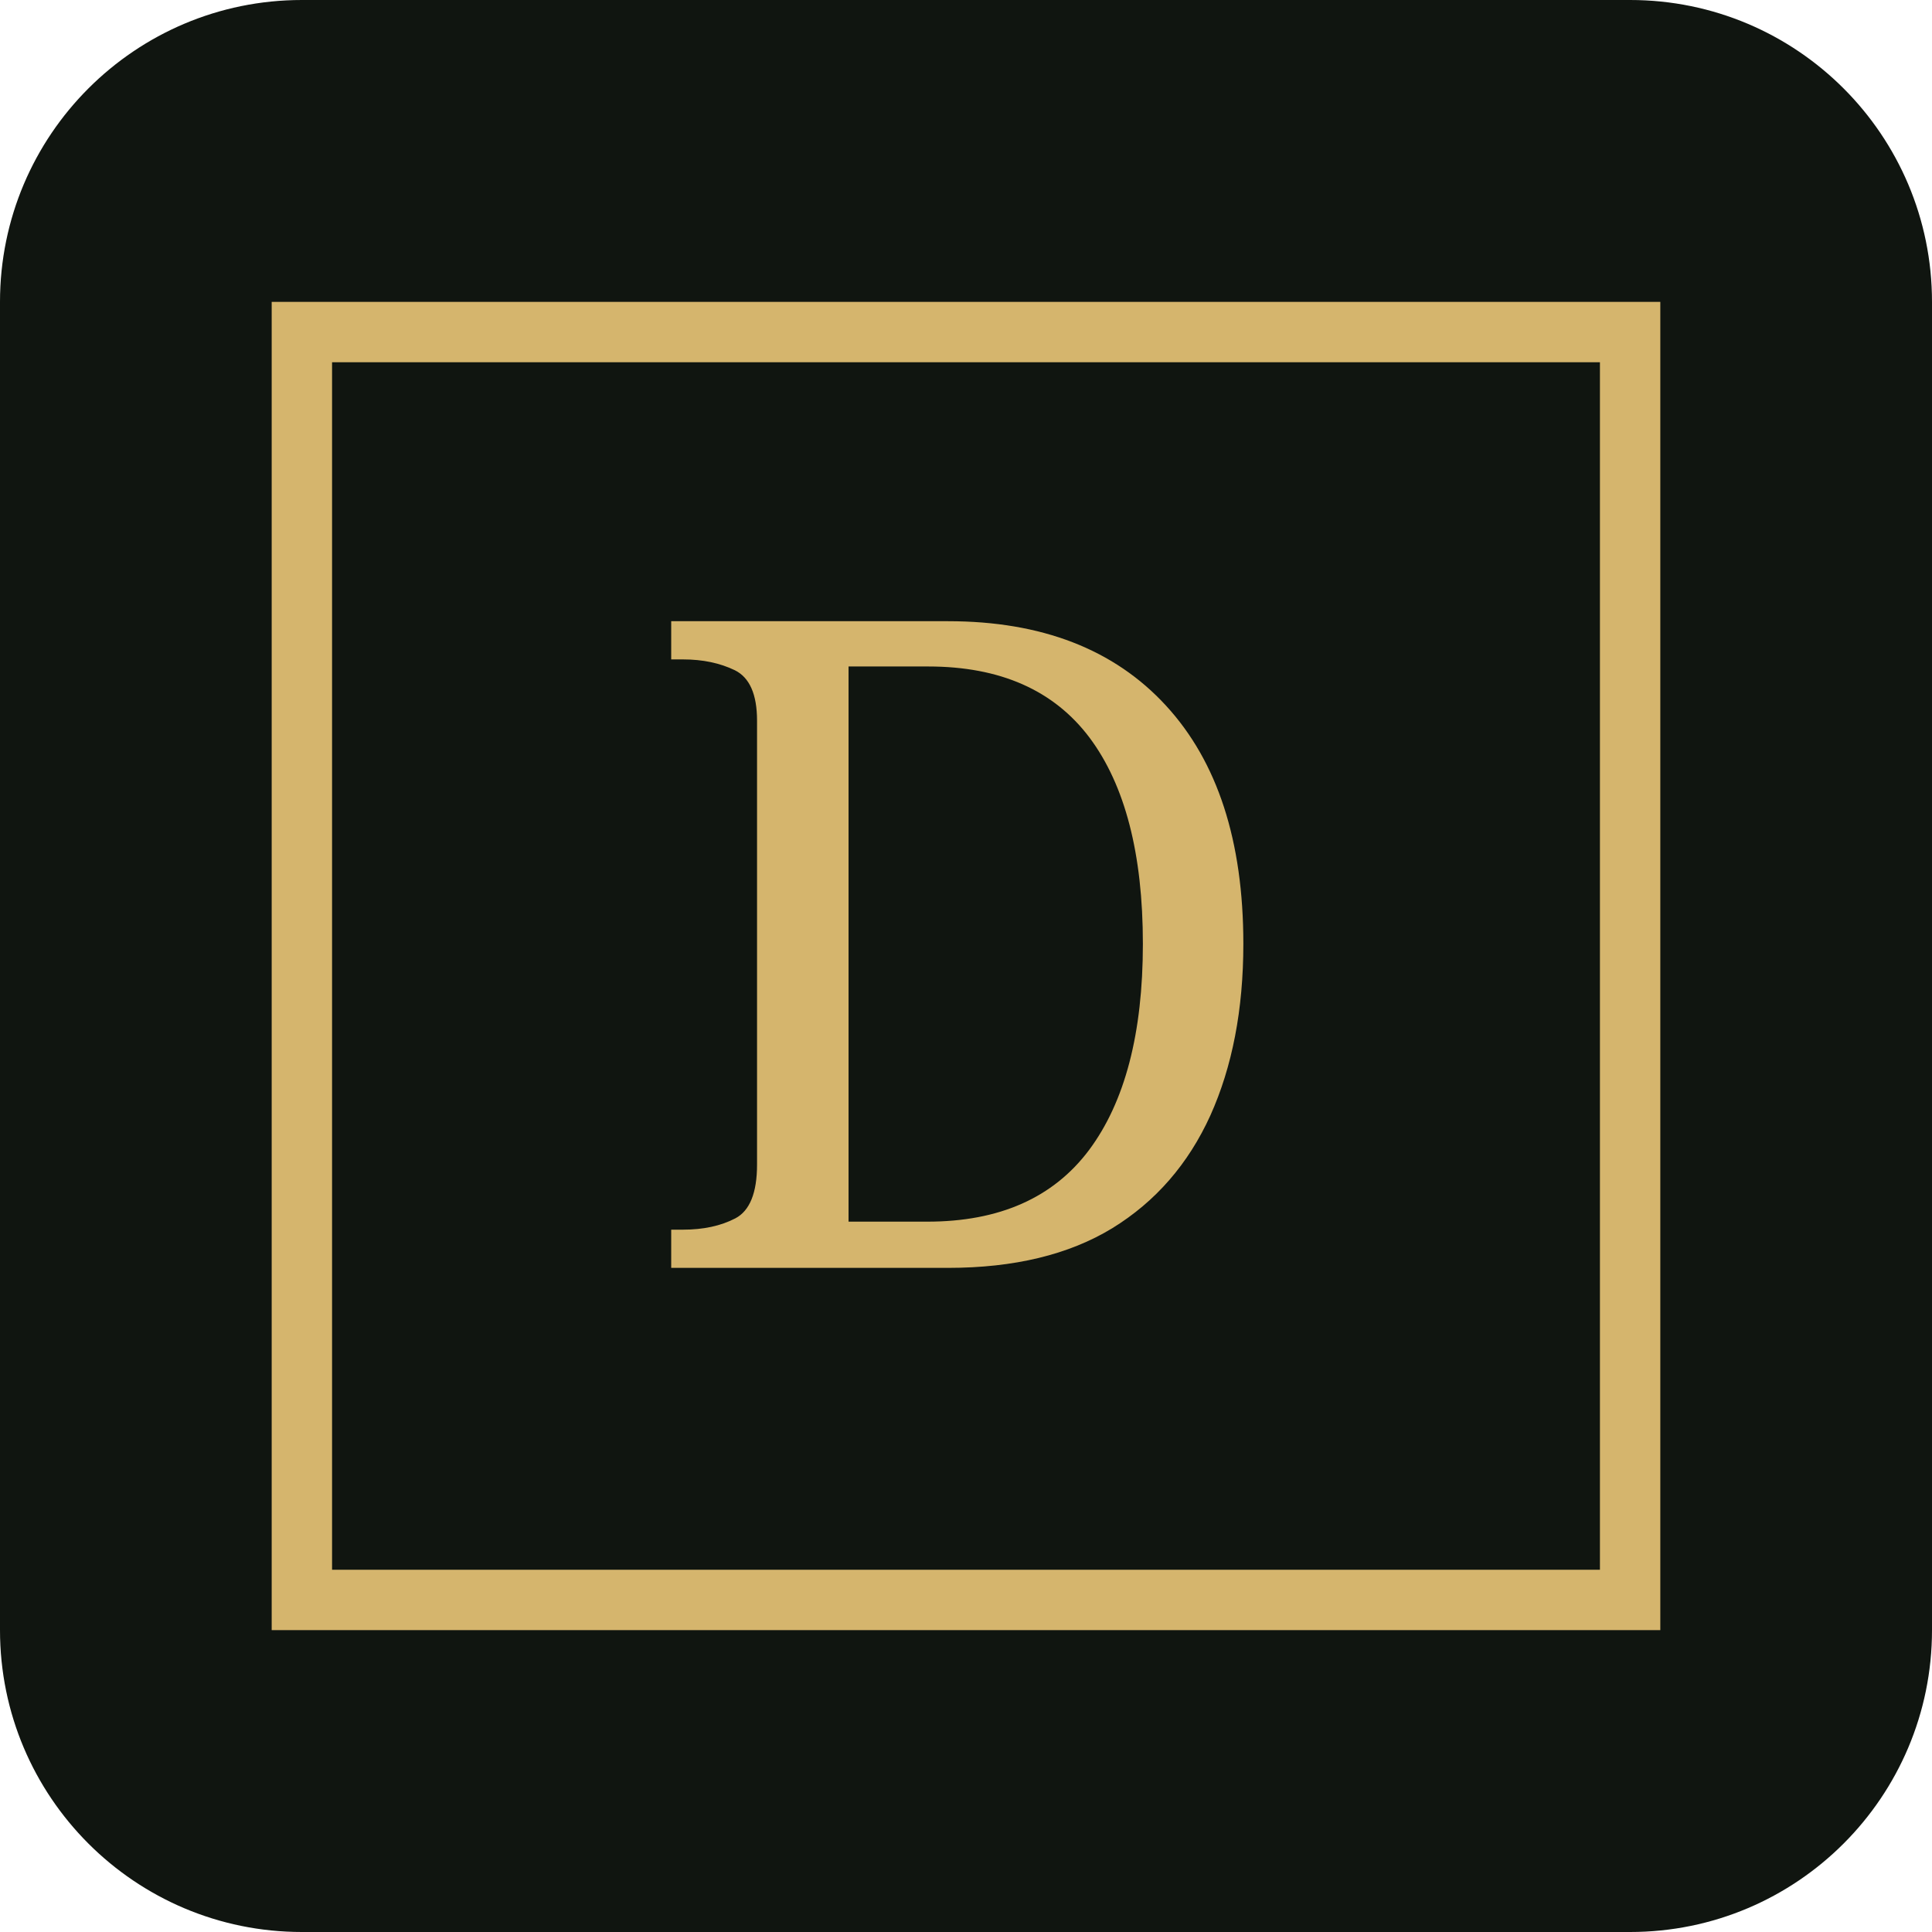
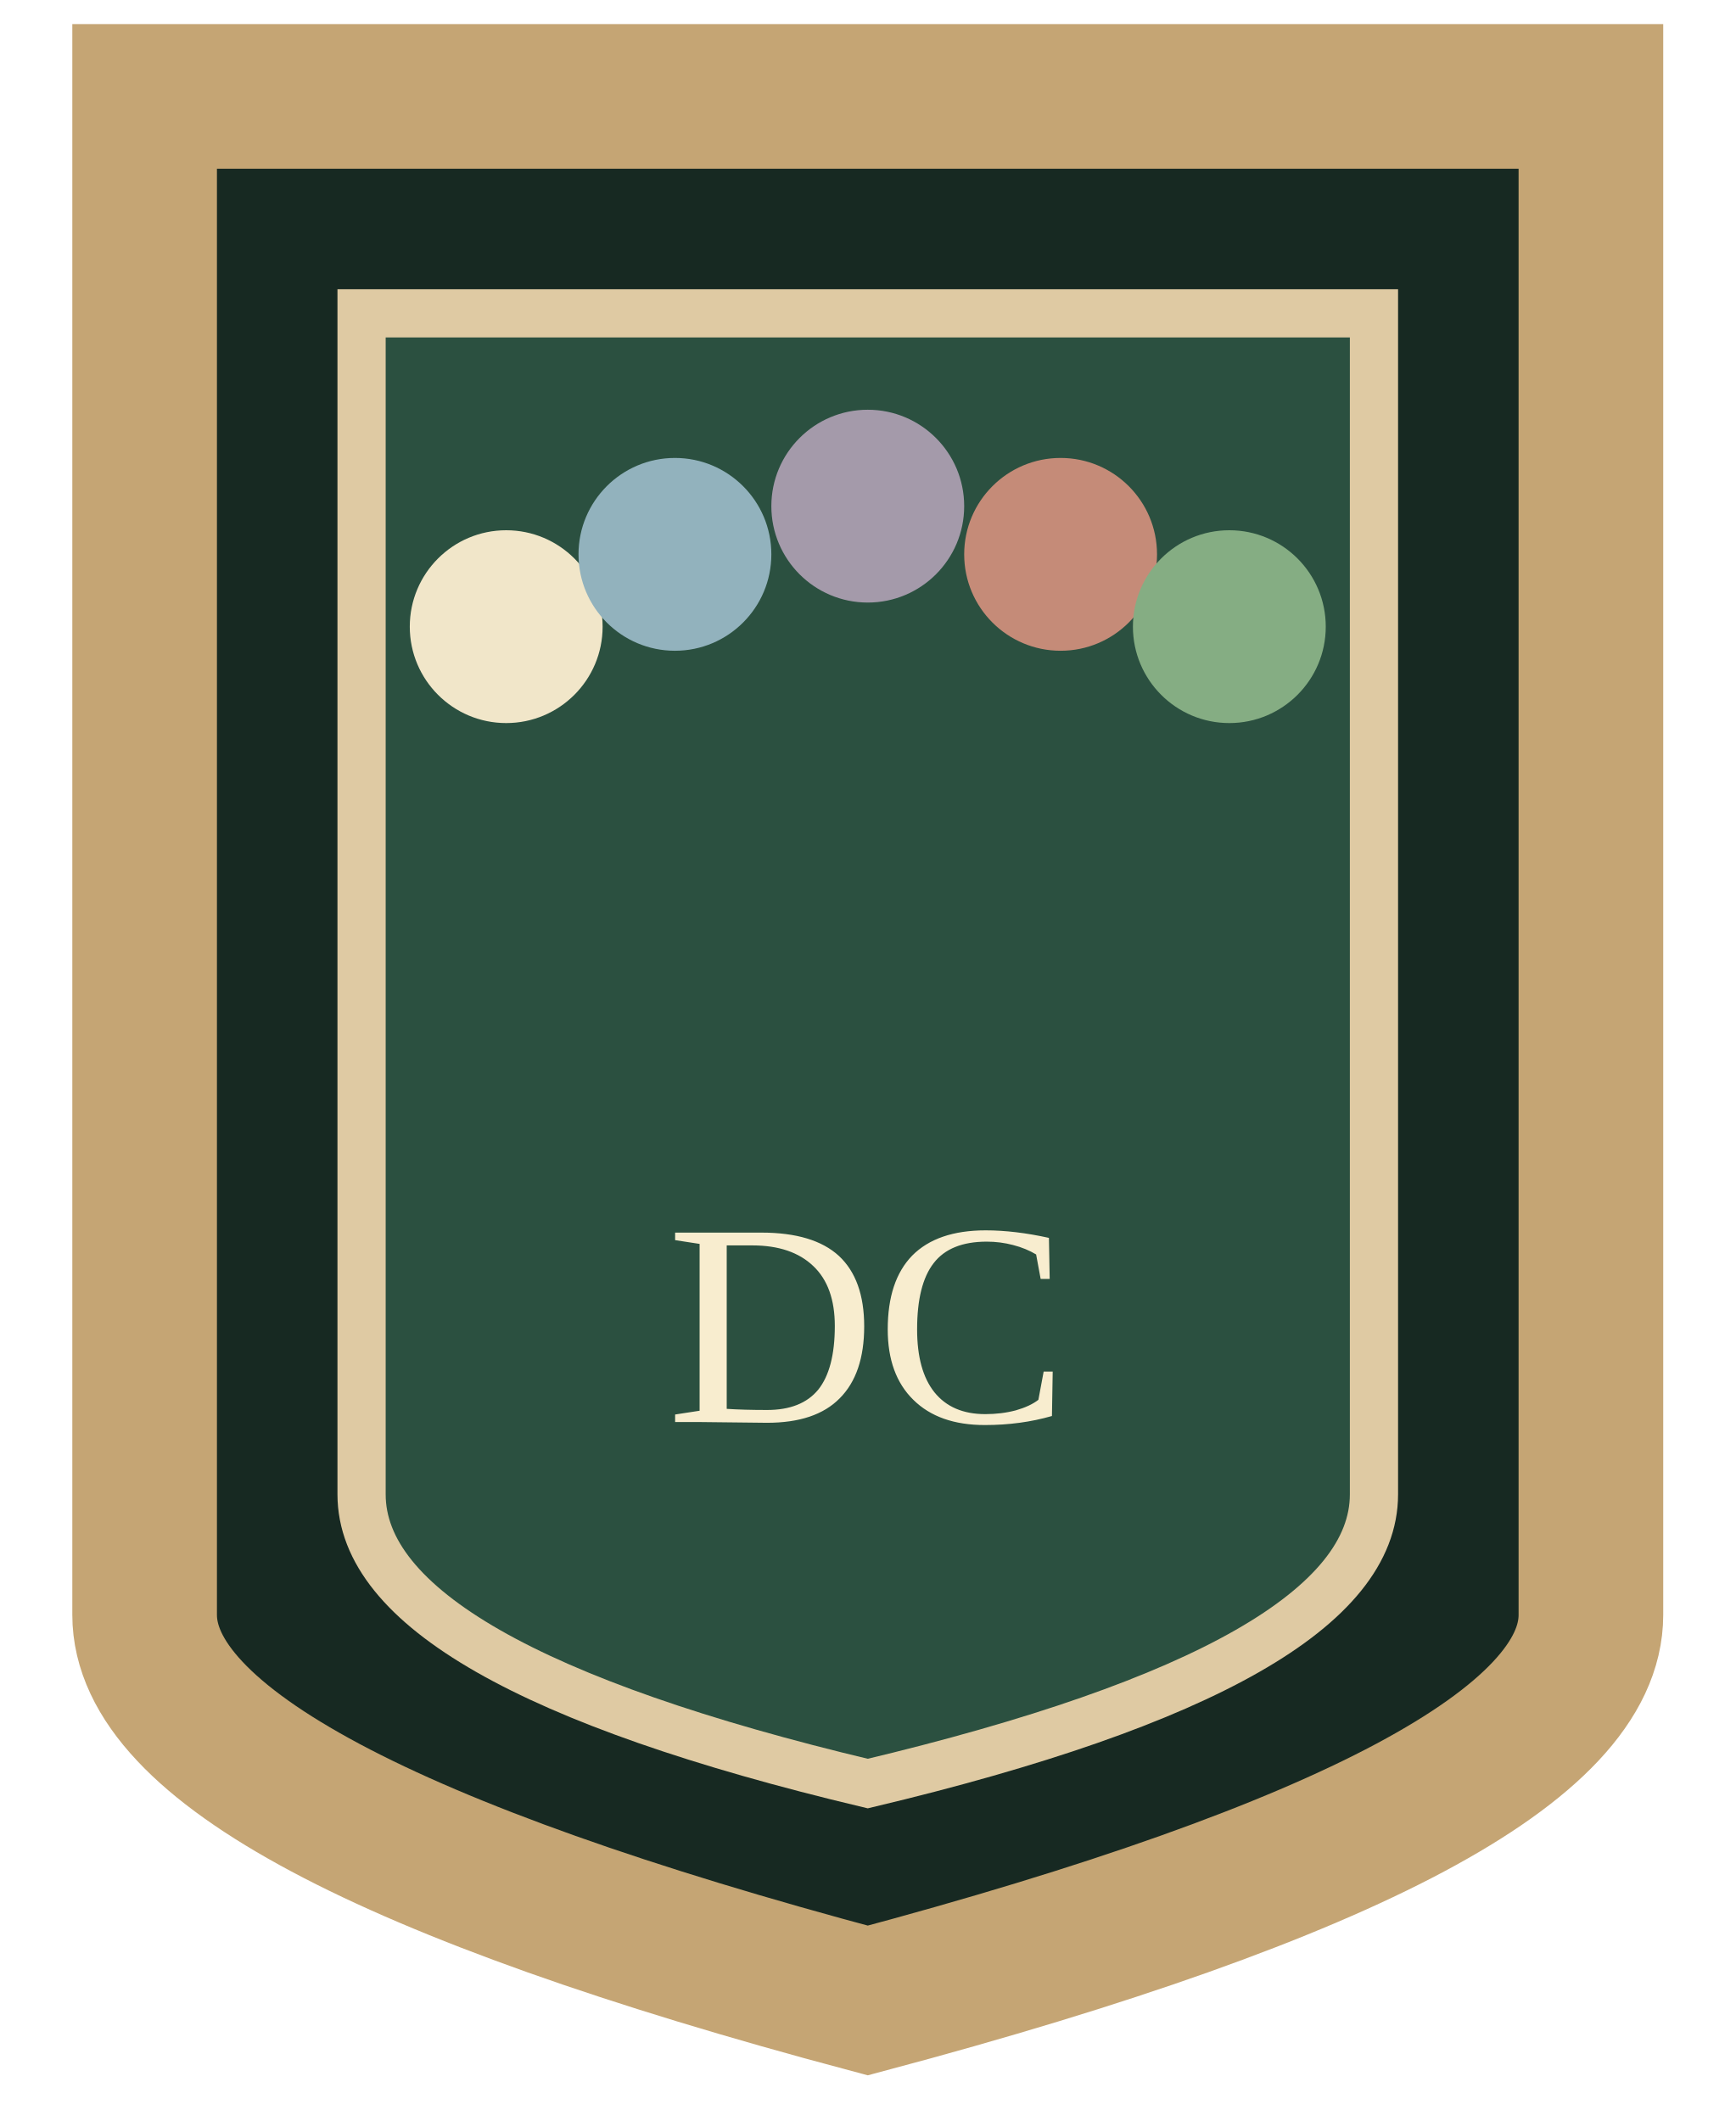
- <svg xmlns="http://www.w3.org/2000/svg" viewBox="0 0 64 64">
-   <rect width="64" height="64" rx="10" fill="#101510" />
-   <path d="M10 11h44v42H10z" fill="none" stroke="#d5b56d" stroke-width="2" />
-   <text x="32" y="42" text-anchor="middle" font-size="30" font-family="Georgia,serif" fill="#d5b56d">D</text>
+ <svg xmlns="http://www.w3.org/2000/svg" viewBox="0 0 72 88">
+   <path d="M6 4H66V67Q66 75 36 83Q6 75 6 67Z" fill="#172922" stroke="#c5a574" stroke-width="6" />
+   <path d="M15 13H57V62Q57 69 36 74Q15 69 15 62Z" fill="#2b5040" stroke="#dfcaa3" stroke-width="2" />
+   <circle cx="21" cy="26" r="4" fill="#f1e6c9" />
+   <circle cx="28" cy="23" r="4" fill="#92b2bd" />
+   <circle cx="36" cy="21" r="4" fill="#a49aaa" />
+   <circle cx="44" cy="23" r="4" fill="#c58b78" />
+   <circle cx="51" cy="26" r="4" fill="#85ad83" />
+   <text x="36" y="59" text-anchor="middle" font="bold 25px Georgia,serif" fill="#f8edcf">DC</text>
</svg>
